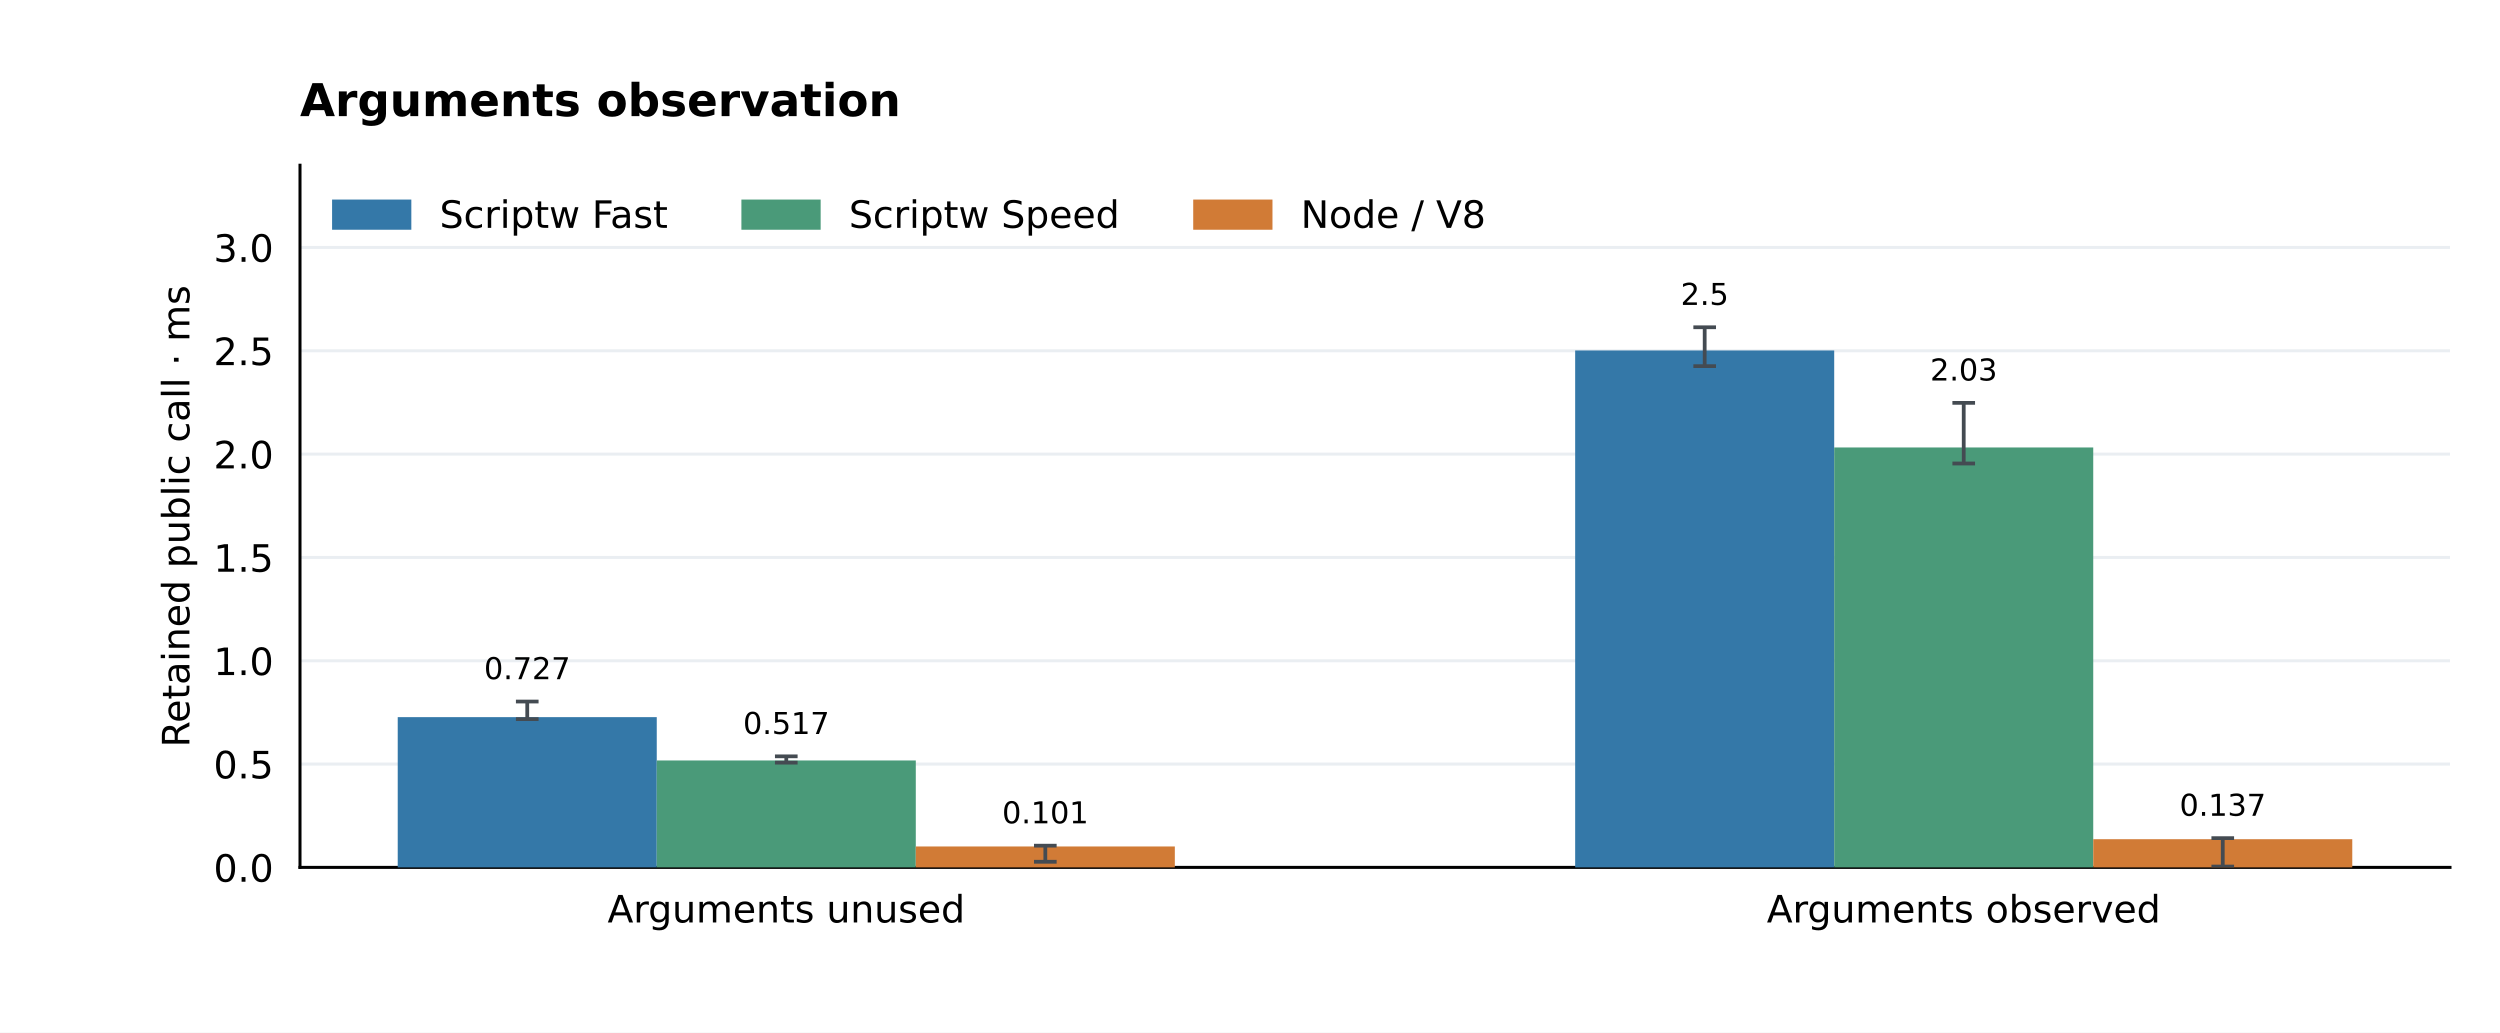
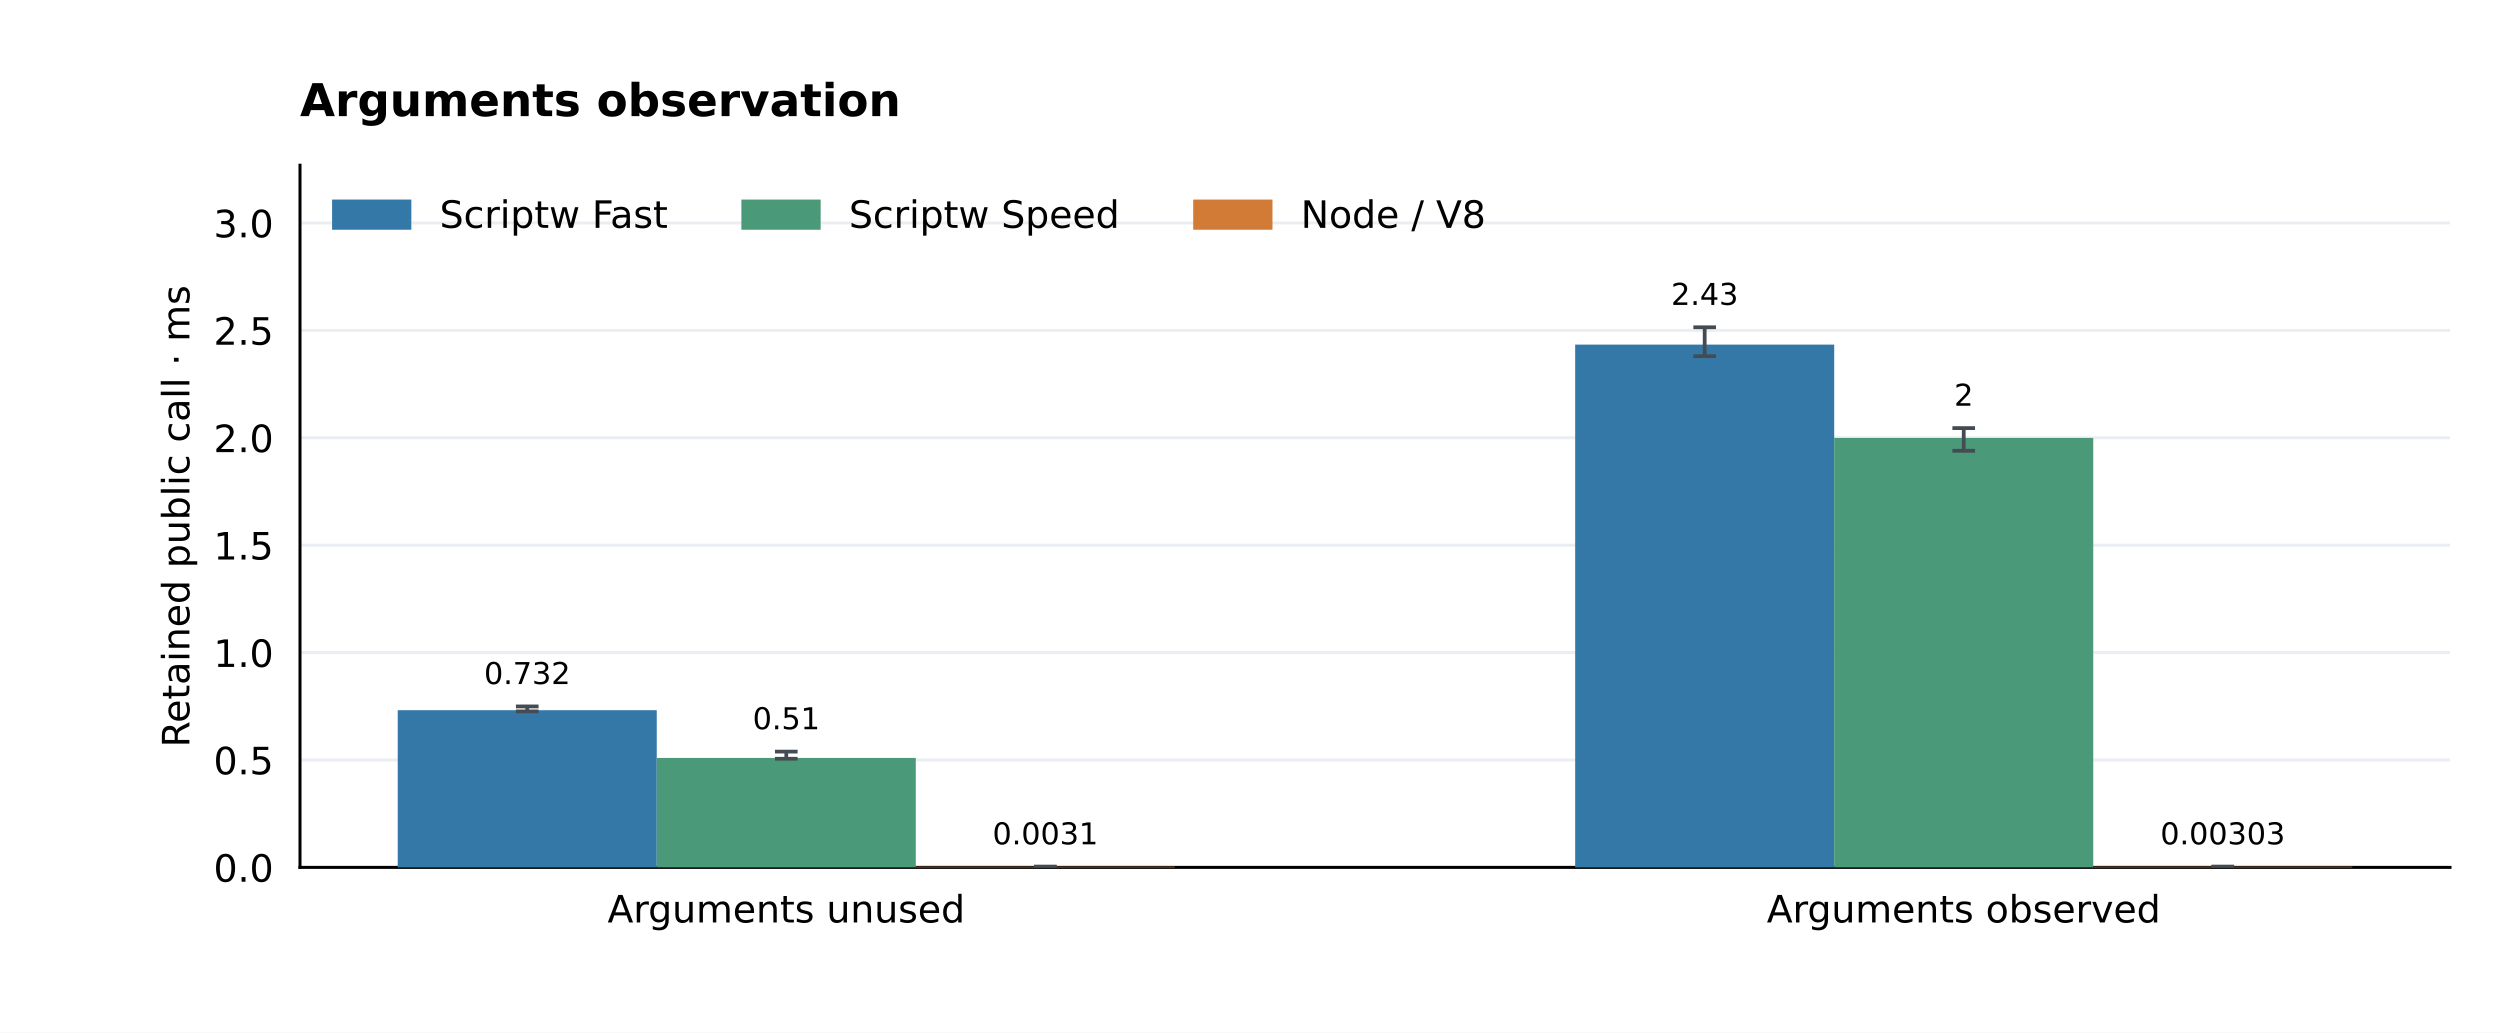
<svg xmlns="http://www.w3.org/2000/svg" xmlns:xlink="http://www.w3.org/1999/xlink" width="662.4pt" height="273.6pt" viewBox="0 0 662.4 273.6" version="1.1">
  <defs>
    <style type="text/css">*{stroke-linejoin: round; stroke-linecap: butt}</style>
  </defs>
  <g id="figure_1">
    <g id="patch_1">
      <path d="M 0 273.6 L 662.4 273.6 L 662.4 0 L 0 0 z " style="fill: #ffffff" />
    </g>
    <g id="axes_1">
      <g id="patch_2">
        <path d="M 79.488 229.824 L 649.152 229.824 L 649.152 43.776 L 79.488 43.776 z " style="fill: #ffffff" />
      </g>
      <g id="matplotlib.axis_1">
        <g id="xtick_1">
          <g id="line2d_1" />
          <g id="text_1">
            <text style="font-size: 10px; font-family: 'DejaVu Sans'; text-anchor: middle" x="208.333" y="244.422" transform="rotate(-0 208.3331 244.4224)">Arguments unused</text>
          </g>
        </g>
        <g id="xtick_2">
          <g id="line2d_2" />
          <g id="text_2">
            <text style="font-size: 10px; font-family: 'DejaVu Sans'; text-anchor: middle" x="520.307" y="244.422" transform="rotate(-0 520.3069 244.4224)">Arguments observed</text>
          </g>
        </g>
      </g>
      <g id="matplotlib.axis_2">
        <g id="ytick_1">
          <g id="line2d_3">
            <path d="M 79.488 229.824 L 649.152 229.824 " clip-path="url(#p1d729bc3f9)" style="fill: none; stroke: #eaeef2; stroke-width: 0.8; stroke-linecap: square" />
          </g>
          <g id="line2d_4" />
          <g id="text_3">
            <text style="font-size: 10px; font-family: 'DejaVu Sans'; text-anchor: end" x="72.488" y="233.623" transform="rotate(-0 72.488 233.6228)">0.0</text>
          </g>
        </g>
        <g id="ytick_2">
          <g id="line2d_5">
-             <path d="M 79.488 202.447 L 649.152 202.447 " clip-path="url(#p1d729bc3f9)" style="fill: none; stroke: #eaeef2; stroke-width: 0.8; stroke-linecap: square" />
+             <path d="M 79.488 201.367 L 649.152 201.367 " clip-path="url(#p1d729bc3f9)" style="fill: none; stroke: #eaeef2; stroke-width: 0.8; stroke-linecap: square" />
          </g>
          <g id="line2d_6" />
          <g id="text_4">
-             <text style="font-size: 10px; font-family: 'DejaVu Sans'; text-anchor: end" x="72.488" y="206.246" transform="rotate(-0 72.488 206.2458)">0.5</text>
+             <text style="font-size: 10px; font-family: 'DejaVu Sans'; text-anchor: end" x="72.488" y="205.165" transform="rotate(-0 72.488 205.1655)">0.5</text>
          </g>
        </g>
        <g id="ytick_3">
          <g id="line2d_7">
-             <path d="M 79.488 175.07 L 649.152 175.07 " clip-path="url(#p1d729bc3f9)" style="fill: none; stroke: #eaeef2; stroke-width: 0.8; stroke-linecap: square" />
+             <path d="M 79.488 172.909 L 649.152 172.909 " clip-path="url(#p1d729bc3f9)" style="fill: none; stroke: #eaeef2; stroke-width: 0.8; stroke-linecap: square" />
          </g>
          <g id="line2d_8" />
          <g id="text_5">
-             <text style="font-size: 10px; font-family: 'DejaVu Sans'; text-anchor: end" x="72.488" y="178.869" transform="rotate(-0 72.488 178.8688)">1.0</text>
+             <text style="font-size: 10px; font-family: 'DejaVu Sans'; text-anchor: end" x="72.488" y="176.708" transform="rotate(-0 72.488 176.7082)">1.0</text>
          </g>
        </g>
        <g id="ytick_4">
          <g id="line2d_9">
-             <path d="M 79.488 147.693 L 649.152 147.693 " clip-path="url(#p1d729bc3f9)" style="fill: none; stroke: #eaeef2; stroke-width: 0.8; stroke-linecap: square" />
+             <path d="M 79.488 144.452 L 649.152 144.452 " clip-path="url(#p1d729bc3f9)" style="fill: none; stroke: #eaeef2; stroke-width: 0.8; stroke-linecap: square" />
          </g>
          <g id="line2d_10" />
          <g id="text_6">
-             <text style="font-size: 10px; font-family: 'DejaVu Sans'; text-anchor: end" x="72.488" y="151.492" transform="rotate(-0 72.488 151.4918)">1.5</text>
+             <text style="font-size: 10px; font-family: 'DejaVu Sans'; text-anchor: end" x="72.488" y="148.251" transform="rotate(-0 72.488 148.2508)">1.5</text>
          </g>
        </g>
        <g id="ytick_5">
          <g id="line2d_11">
-             <path d="M 79.488 120.316 L 649.152 120.316 " clip-path="url(#p1d729bc3f9)" style="fill: none; stroke: #eaeef2; stroke-width: 0.8; stroke-linecap: square" />
+             <path d="M 79.488 115.995 L 649.152 115.995 " clip-path="url(#p1d729bc3f9)" style="fill: none; stroke: #eaeef2; stroke-width: 0.8; stroke-linecap: square" />
          </g>
          <g id="line2d_12" />
          <g id="text_7">
-             <text style="font-size: 10px; font-family: 'DejaVu Sans'; text-anchor: end" x="72.488" y="124.115" transform="rotate(-0 72.488 124.1148)">2.0</text>
+             <text style="font-size: 10px; font-family: 'DejaVu Sans'; text-anchor: end" x="72.488" y="119.794" transform="rotate(-0 72.488 119.7935)">2.0</text>
          </g>
        </g>
        <g id="ytick_6">
          <g id="line2d_13">
-             <path d="M 79.488 92.939 L 649.152 92.939 " clip-path="url(#p1d729bc3f9)" style="fill: none; stroke: #eaeef2; stroke-width: 0.8; stroke-linecap: square" />
+             <path d="M 79.488 87.537 L 649.152 87.537 " clip-path="url(#p1d729bc3f9)" style="fill: none; stroke: #eaeef2; stroke-width: 0.8; stroke-linecap: square" />
          </g>
          <g id="line2d_14" />
          <g id="text_8">
-             <text style="font-size: 10px; font-family: 'DejaVu Sans'; text-anchor: end" x="72.488" y="96.738" transform="rotate(-0 72.488 96.7378)">2.5</text>
+             <text style="font-size: 10px; font-family: 'DejaVu Sans'; text-anchor: end" x="72.488" y="91.336" transform="rotate(-0 72.488 91.33618)">2.5</text>
          </g>
        </g>
        <g id="ytick_7">
          <g id="line2d_15">
-             <path d="M 79.488 65.562 L 649.152 65.562 " clip-path="url(#p1d729bc3f9)" style="fill: none; stroke: #eaeef2; stroke-width: 0.8; stroke-linecap: square" />
+             <path d="M 79.488 59.08 L 649.152 59.08 " clip-path="url(#p1d729bc3f9)" style="fill: none; stroke: #eaeef2; stroke-width: 0.8; stroke-linecap: square" />
          </g>
          <g id="line2d_16" />
          <g id="text_9">
-             <text style="font-size: 10px; font-family: 'DejaVu Sans'; text-anchor: end" x="72.488" y="69.361" transform="rotate(-0 72.488 69.36079)">3.0</text>
+             <text style="font-size: 10px; font-family: 'DejaVu Sans'; text-anchor: end" x="72.488" y="62.879" transform="rotate(-0 72.488 62.87885)">3.0</text>
          </g>
        </g>
        <g id="text_10">
          <text style="font-size: 10px; font-family: 'DejaVu Sans'; text-anchor: middle" x="50.183" y="136.8" transform="rotate(-90 50.18253 136.8)">Retained public call · ms</text>
        </g>
      </g>
      <g id="patch_3">
        <path d="M 79.488 229.824 L 79.488 43.776 " style="fill: none; stroke: #000000; stroke-width: 0.8; stroke-linejoin: miter; stroke-linecap: square" />
      </g>
      <g id="patch_4">
        <path d="M 79.488 229.824 L 649.152 229.824 " style="fill: none; stroke: #000000; stroke-width: 0.8; stroke-linejoin: miter; stroke-linecap: square" />
      </g>
      <g id="patch_5">
-         <path d="M 105.382 229.824 L 174.016 229.824 L 174.016 190.017 L 105.382 190.017 z " clip-path="url(#p1d729bc3f9)" style="fill: #3478a8" />
+         <path d="M 105.382 229.824 L 174.016 229.824 L 174.016 188.181 L 105.382 188.181 z " clip-path="url(#p1d729bc3f9)" style="fill: #3478a8" />
      </g>
      <g id="text_11">
-         <text style="font-size: 8px; font-family: 'DejaVu Sans'; text-anchor: middle" x="139.699" y="179.954" transform="rotate(-0 139.6989 179.954)">0.727</text>
+         <text style="font-size: 8px; font-family: 'DejaVu Sans'; text-anchor: middle" x="139.699" y="181.252" transform="rotate(-0 139.6989 181.2524)">0.732</text>
      </g>
      <g id="patch_6">
-         <path d="M 417.356 229.824 L 485.99 229.824 L 485.99 92.861 L 417.356 92.861 z " clip-path="url(#p1d729bc3f9)" style="fill: #3478a8" />
+         <path d="M 417.356 229.824 L 485.99 229.824 L 485.99 91.309 L 417.356 91.309 z " clip-path="url(#p1d729bc3f9)" style="fill: #3478a8" />
      </g>
      <g id="text_12">
-         <text style="font-size: 8px; font-family: 'DejaVu Sans'; text-anchor: middle" x="451.673" y="80.788" transform="rotate(-0 451.6726 80.78828)">2.5</text>
+         <text style="font-size: 8px; font-family: 'DejaVu Sans'; text-anchor: middle" x="451.673" y="80.788" transform="rotate(-0 451.6726 80.78828)">2.43</text>
      </g>
      <g id="patch_7">
-         <path d="M 174.016 229.824 L 242.65 229.824 L 242.65 201.497 L 174.016 201.497 z " clip-path="url(#p1d729bc3f9)" style="fill: #4a9a79" />
+         <path d="M 174.016 229.824 L 242.65 229.824 L 242.65 200.823 L 174.016 200.823 z " clip-path="url(#p1d729bc3f9)" style="fill: #4a9a79" />
      </g>
      <g id="text_13">
-         <text style="font-size: 8px; font-family: 'DejaVu Sans'; text-anchor: middle" x="208.333" y="194.477" transform="rotate(-0 208.3331 194.4772)">0.517</text>
+         <text style="font-size: 8px; font-family: 'DejaVu Sans'; text-anchor: middle" x="208.333" y="193.219" transform="rotate(-0 208.3331 193.219)">0.51</text>
      </g>
      <g id="patch_8">
-         <path d="M 485.99 229.824 L 554.624 229.824 L 554.624 118.561 L 485.99 118.561 z " clip-path="url(#p1d729bc3f9)" style="fill: #4a9a79" />
+         <path d="M 485.99 229.824 L 554.624 229.824 L 554.624 116.029 L 485.99 116.029 z " clip-path="url(#p1d729bc3f9)" style="fill: #4a9a79" />
      </g>
      <g id="text_14">
-         <text style="font-size: 8px; font-family: 'DejaVu Sans'; text-anchor: middle" x="520.307" y="100.825" transform="rotate(-0 520.3069 100.8247)">2.03</text>
+         <text style="font-size: 8px; font-family: 'DejaVu Sans'; text-anchor: middle" x="520.307" y="107.506" transform="rotate(-0 520.3069 107.5056)">2</text>
      </g>
      <g id="patch_9">
-         <path d="M 242.65 229.824 L 311.284 229.824 L 311.284 224.279 L 242.65 224.279 z " clip-path="url(#p1d729bc3f9)" style="fill: #d17b36" />
+         <path d="M 242.65 229.824 L 311.284 229.824 L 311.284 229.648 L 242.65 229.648 z " clip-path="url(#p1d729bc3f9)" style="fill: #d17b36" />
      </g>
      <g id="text_15">
-         <text style="font-size: 8px; font-family: 'DejaVu Sans'; text-anchor: middle" x="276.967" y="218.149" transform="rotate(-0 276.9674 218.1486)">0.101</text>
+         <text style="font-size: 8px; font-family: 'DejaVu Sans'; text-anchor: middle" x="276.967" y="223.721" transform="rotate(-0 276.9674 223.7213)">0.0031</text>
      </g>
      <g id="patch_10">
-         <path d="M 554.624 229.824 L 623.258 229.824 L 623.258 222.346 L 554.624 222.346 z " clip-path="url(#p1d729bc3f9)" style="fill: #d17b36" />
+         <path d="M 554.624 229.824 L 623.258 229.824 L 623.258 229.652 L 554.624 229.652 z " clip-path="url(#p1d729bc3f9)" style="fill: #d17b36" />
      </g>
      <g id="text_16">
-         <text style="font-size: 8px; font-family: 'DejaVu Sans'; text-anchor: middle" x="588.941" y="216.15" transform="rotate(-0 588.9411 216.1501)">0.137</text>
+         <text style="font-size: 8px; font-family: 'DejaVu Sans'; text-anchor: middle" x="588.941" y="223.723" transform="rotate(-0 588.9411 223.7231)">0.00303</text>
      </g>
      <g id="text_17">
        <text style="font-weight: 700; font-size: 12px; font-family: 'DejaVu Sans'; text-anchor: start" x="79.488" y="30.776" transform="rotate(-0 79.488 30.776)">Arguments observation</text>
      </g>
      <g id="LineCollection_1">
-         <path d="M 139.699 190.544 L 139.699 185.876 " clip-path="url(#p1d729bc3f9)" style="fill: none; stroke: #444b52" />
+         <path d="M 139.699 188.489 L 139.699 187.174 " clip-path="url(#p1d729bc3f9)" style="fill: none; stroke: #444b52" />
      </g>
      <g id="line2d_17">
        <defs>
          <path id="me3ca2cfee7" d="M 3 0 L -3 -0 " style="stroke: #444b52" />
        </defs>
        <g clip-path="url(#p1d729bc3f9)">
-           <use xlink:href="#me3ca2cfee7" x="139.699" y="190.544" style="fill: #1f77b4; stroke: #444b52" />
+           <use xlink:href="#me3ca2cfee7" x="139.699" y="188.489" style="fill: #1f77b4; stroke: #444b52" />
        </g>
      </g>
      <g id="line2d_18">
        <g clip-path="url(#p1d729bc3f9)">
-           <use xlink:href="#me3ca2cfee7" x="139.699" y="185.876" style="fill: #1f77b4; stroke: #444b52" />
+           <use xlink:href="#me3ca2cfee7" x="139.699" y="187.174" style="fill: #1f77b4; stroke: #444b52" />
        </g>
      </g>
      <g id="LineCollection_2">
-         <path d="M 451.673 97.013 L 451.673 86.71 " clip-path="url(#p1d729bc3f9)" style="fill: none; stroke: #444b52" />
+         <path d="M 451.673 94.38 L 451.673 86.71 " clip-path="url(#p1d729bc3f9)" style="fill: none; stroke: #444b52" />
      </g>
      <g id="line2d_19">
        <g clip-path="url(#p1d729bc3f9)">
-           <use xlink:href="#me3ca2cfee7" x="451.673" y="97.013" style="fill: #1f77b4; stroke: #444b52" />
+           <use xlink:href="#me3ca2cfee7" x="451.673" y="94.38" style="fill: #1f77b4; stroke: #444b52" />
        </g>
      </g>
      <g id="line2d_20">
        <g clip-path="url(#p1d729bc3f9)">
          <use xlink:href="#me3ca2cfee7" x="451.673" y="86.71" style="fill: #1f77b4; stroke: #444b52" />
        </g>
      </g>
      <g id="LineCollection_3">
-         <path d="M 208.333 202.08 L 208.333 200.399 " clip-path="url(#p1d729bc3f9)" style="fill: none; stroke: #444b52" />
+         <path d="M 208.333 201.036 L 208.333 199.141 " clip-path="url(#p1d729bc3f9)" style="fill: none; stroke: #444b52" />
      </g>
      <g id="line2d_21">
        <g clip-path="url(#p1d729bc3f9)">
-           <use xlink:href="#me3ca2cfee7" x="208.333" y="202.08" style="fill: #1f77b4; stroke: #444b52" />
+           <use xlink:href="#me3ca2cfee7" x="208.333" y="201.036" style="fill: #1f77b4; stroke: #444b52" />
        </g>
      </g>
      <g id="line2d_22">
        <g clip-path="url(#p1d729bc3f9)">
-           <use xlink:href="#me3ca2cfee7" x="208.333" y="200.399" style="fill: #1f77b4; stroke: #444b52" />
+           <use xlink:href="#me3ca2cfee7" x="208.333" y="199.141" style="fill: #1f77b4; stroke: #444b52" />
        </g>
      </g>
      <g id="LineCollection_4">
-         <path d="M 520.307 122.811 L 520.307 106.747 " clip-path="url(#p1d729bc3f9)" style="fill: none; stroke: #444b52" />
+         <path d="M 520.307 119.431 L 520.307 113.427 " clip-path="url(#p1d729bc3f9)" style="fill: none; stroke: #444b52" />
      </g>
      <g id="line2d_23">
        <g clip-path="url(#p1d729bc3f9)">
-           <use xlink:href="#me3ca2cfee7" x="520.307" y="122.811" style="fill: #1f77b4; stroke: #444b52" />
+           <use xlink:href="#me3ca2cfee7" x="520.307" y="119.431" style="fill: #1f77b4; stroke: #444b52" />
        </g>
      </g>
      <g id="line2d_24">
        <g clip-path="url(#p1d729bc3f9)">
-           <use xlink:href="#me3ca2cfee7" x="520.307" y="106.747" style="fill: #1f77b4; stroke: #444b52" />
+           <use xlink:href="#me3ca2cfee7" x="520.307" y="113.427" style="fill: #1f77b4; stroke: #444b52" />
        </g>
      </g>
      <g id="LineCollection_5">
-         <path d="M 276.967 228.337 L 276.967 224.071 " clip-path="url(#p1d729bc3f9)" style="fill: none; stroke: #444b52" />
+         <path d="M 276.967 229.652 L 276.967 229.643 " clip-path="url(#p1d729bc3f9)" style="fill: none; stroke: #444b52" />
      </g>
      <g id="line2d_25">
        <g clip-path="url(#p1d729bc3f9)">
-           <use xlink:href="#me3ca2cfee7" x="276.967" y="228.337" style="fill: #1f77b4; stroke: #444b52" />
+           <use xlink:href="#me3ca2cfee7" x="276.967" y="229.652" style="fill: #1f77b4; stroke: #444b52" />
        </g>
      </g>
      <g id="line2d_26">
        <g clip-path="url(#p1d729bc3f9)">
-           <use xlink:href="#me3ca2cfee7" x="276.967" y="224.071" style="fill: #1f77b4; stroke: #444b52" />
+           <use xlink:href="#me3ca2cfee7" x="276.967" y="229.643" style="fill: #1f77b4; stroke: #444b52" />
        </g>
      </g>
      <g id="LineCollection_6">
-         <path d="M 588.941 229.604 L 588.941 222.072 " clip-path="url(#p1d729bc3f9)" style="fill: none; stroke: #444b52" />
+         <path d="M 588.941 229.654 L 588.941 229.645 " clip-path="url(#p1d729bc3f9)" style="fill: none; stroke: #444b52" />
      </g>
      <g id="line2d_27">
        <g clip-path="url(#p1d729bc3f9)">
-           <use xlink:href="#me3ca2cfee7" x="588.941" y="229.604" style="fill: #1f77b4; stroke: #444b52" />
+           <use xlink:href="#me3ca2cfee7" x="588.941" y="229.654" style="fill: #1f77b4; stroke: #444b52" />
        </g>
      </g>
      <g id="line2d_28">
        <g clip-path="url(#p1d729bc3f9)">
-           <use xlink:href="#me3ca2cfee7" x="588.941" y="222.072" style="fill: #1f77b4; stroke: #444b52" />
+           <use xlink:href="#me3ca2cfee7" x="588.941" y="229.645" style="fill: #1f77b4; stroke: #444b52" />
        </g>
      </g>
      <g id="legend_1">
        <g id="patch_11">
          <path d="M 88.488 60.374 L 108.488 60.374 L 108.488 53.374 L 88.488 53.374 z " style="fill: #3478a8; stroke: #3478a8; stroke-linejoin: miter" />
        </g>
        <g id="text_18">
          <text style="font-size: 10px; font-family: 'DejaVu Sans'; text-anchor: start" x="116.488" y="60.374" transform="rotate(-0 116.488 60.37444)">Scriptw Fast</text>
        </g>
        <g id="patch_12">
          <path d="M 196.941 60.374 L 216.941 60.374 L 216.941 53.374 L 196.941 53.374 z " style="fill: #4a9a79; stroke: #4a9a79; stroke-linejoin: miter" />
        </g>
        <g id="text_19">
          <text style="font-size: 10px; font-family: 'DejaVu Sans'; text-anchor: start" x="224.941" y="60.374" transform="rotate(-0 224.9411 60.37444)">Scriptw Speed</text>
        </g>
        <g id="patch_13">
          <path d="M 316.654 60.374 L 336.654 60.374 L 336.654 53.374 L 316.654 53.374 z " style="fill: #d17b36; stroke: #d17b36; stroke-linejoin: miter" />
        </g>
        <g id="text_20">
          <text style="font-size: 10px; font-family: 'DejaVu Sans'; text-anchor: start" x="344.654" y="60.374" transform="rotate(-0 344.6536 60.37444)">Node / V8</text>
        </g>
      </g>
    </g>
  </g>
  <defs>
    <clipPath id="p1d729bc3f9">
      <rect x="79.488" y="43.776" width="569.664" height="186.048" />
    </clipPath>
  </defs>
</svg>
